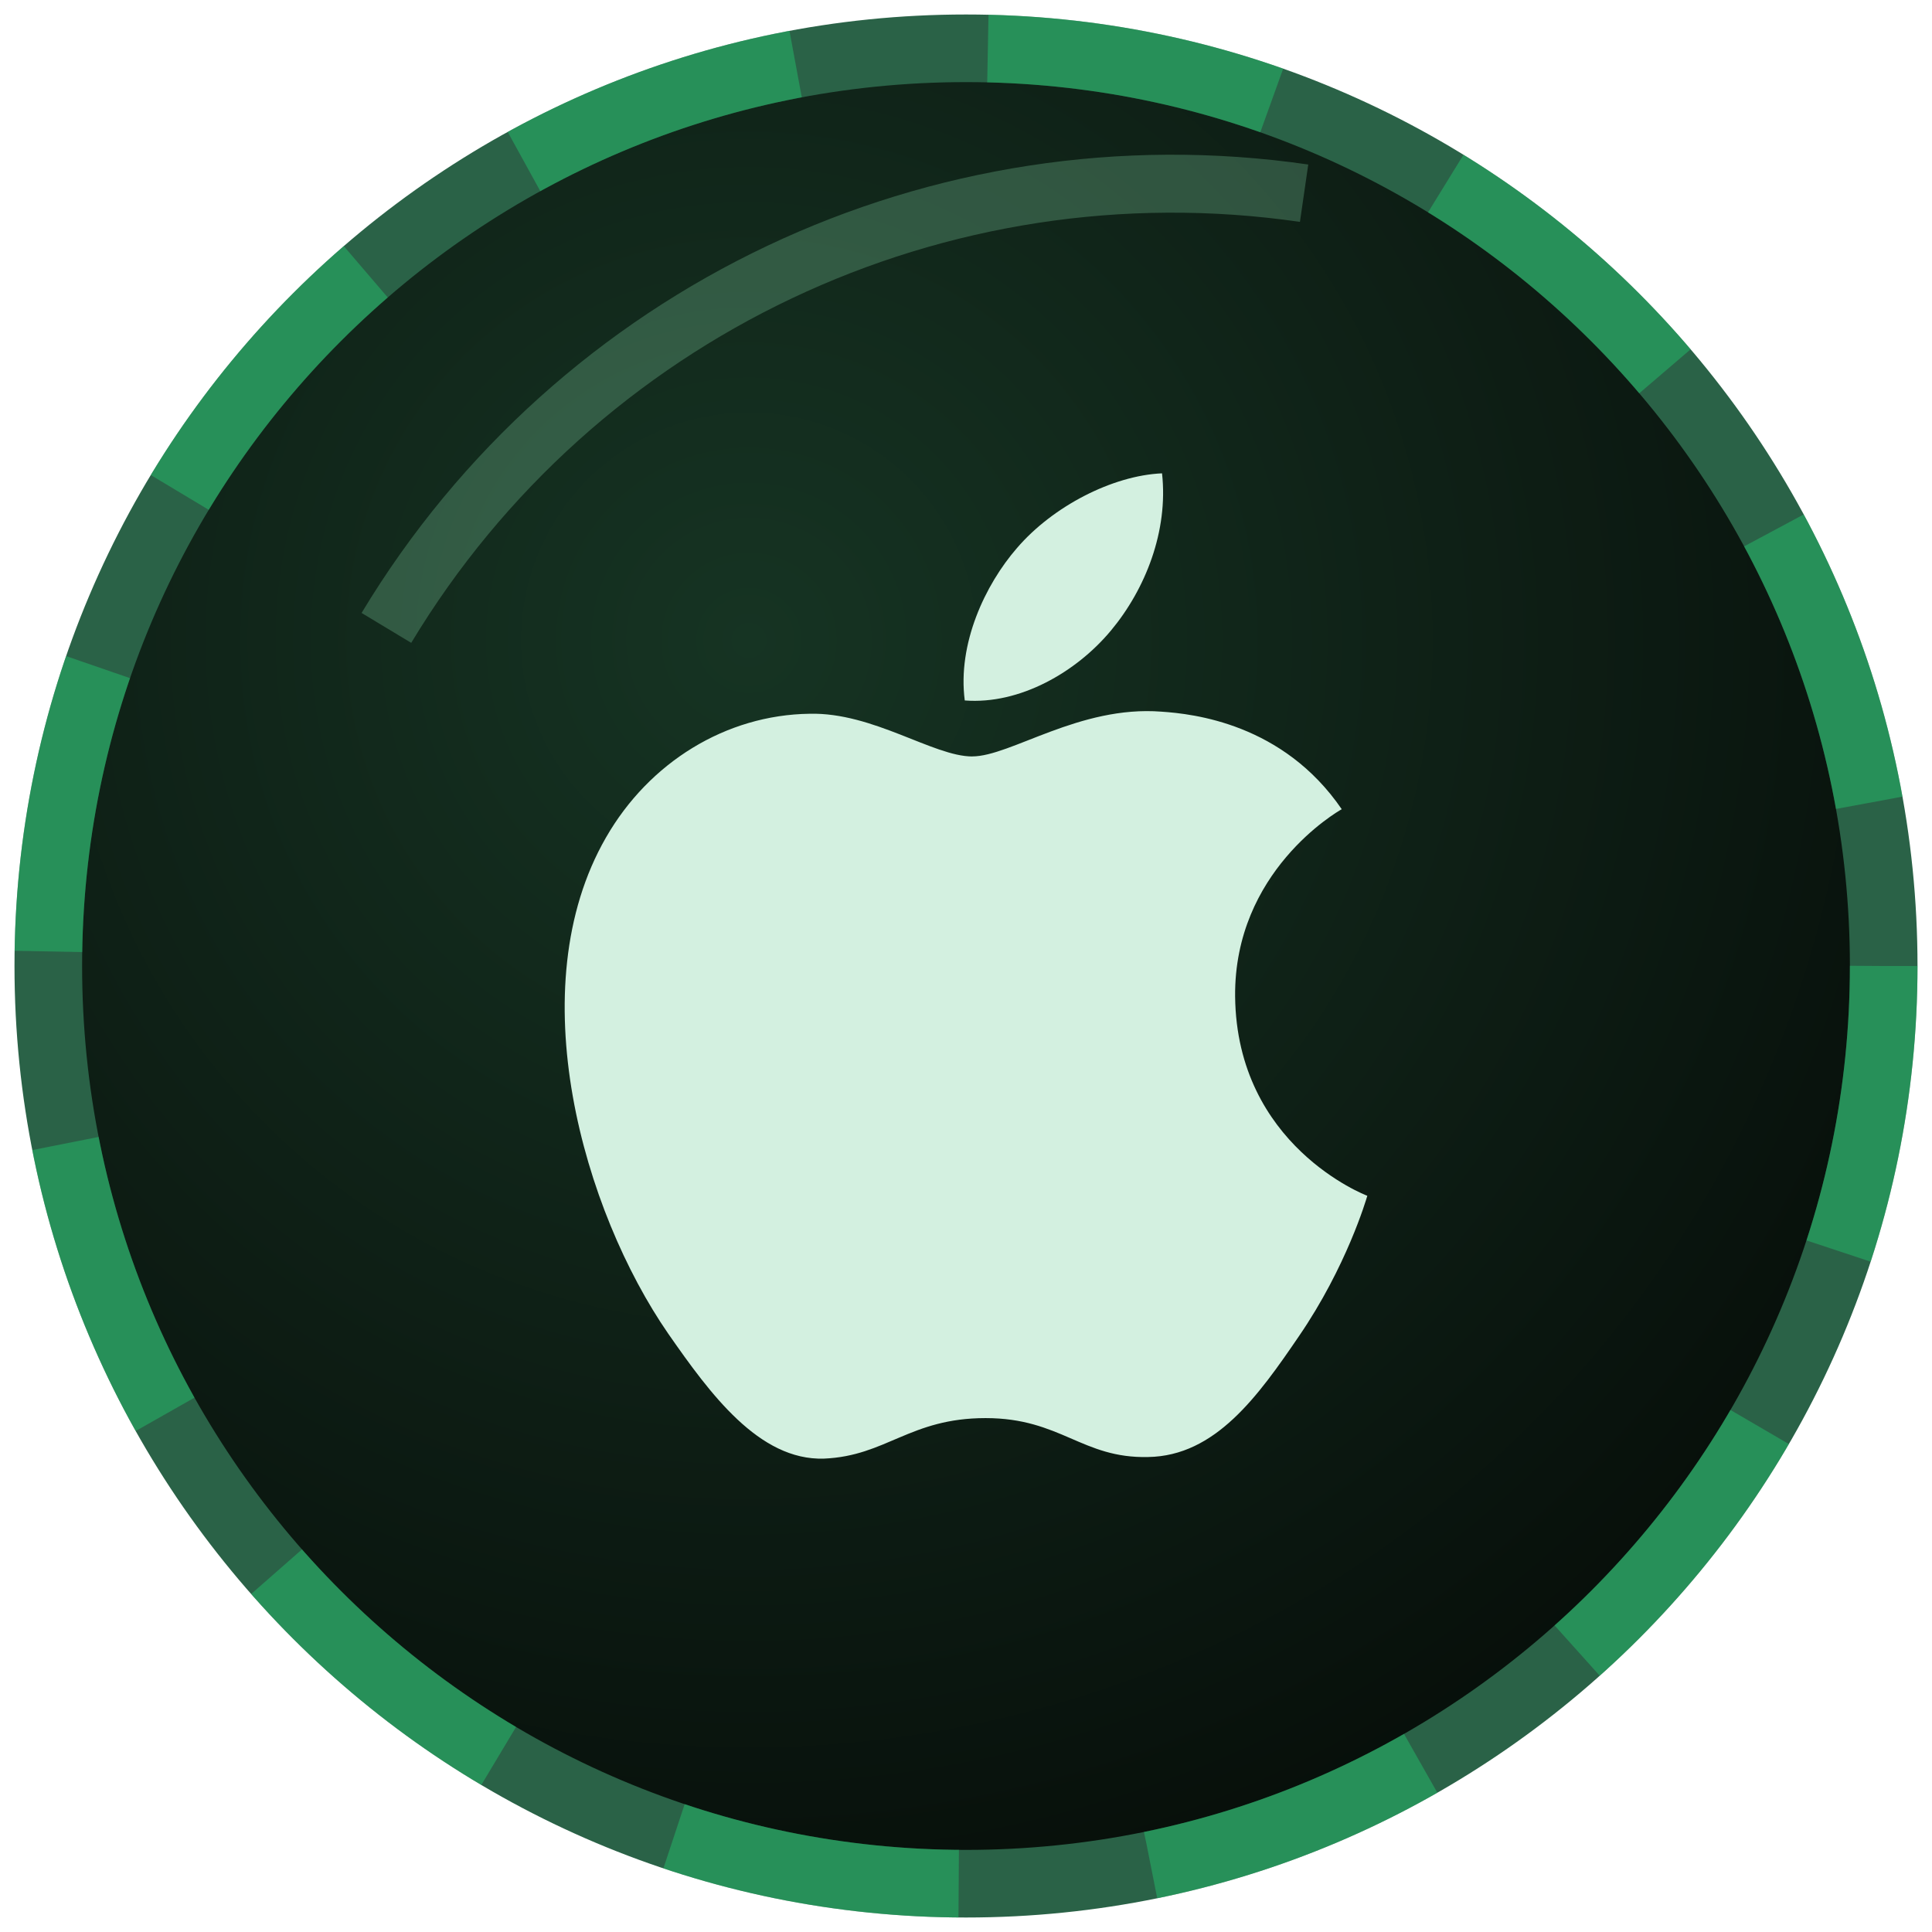
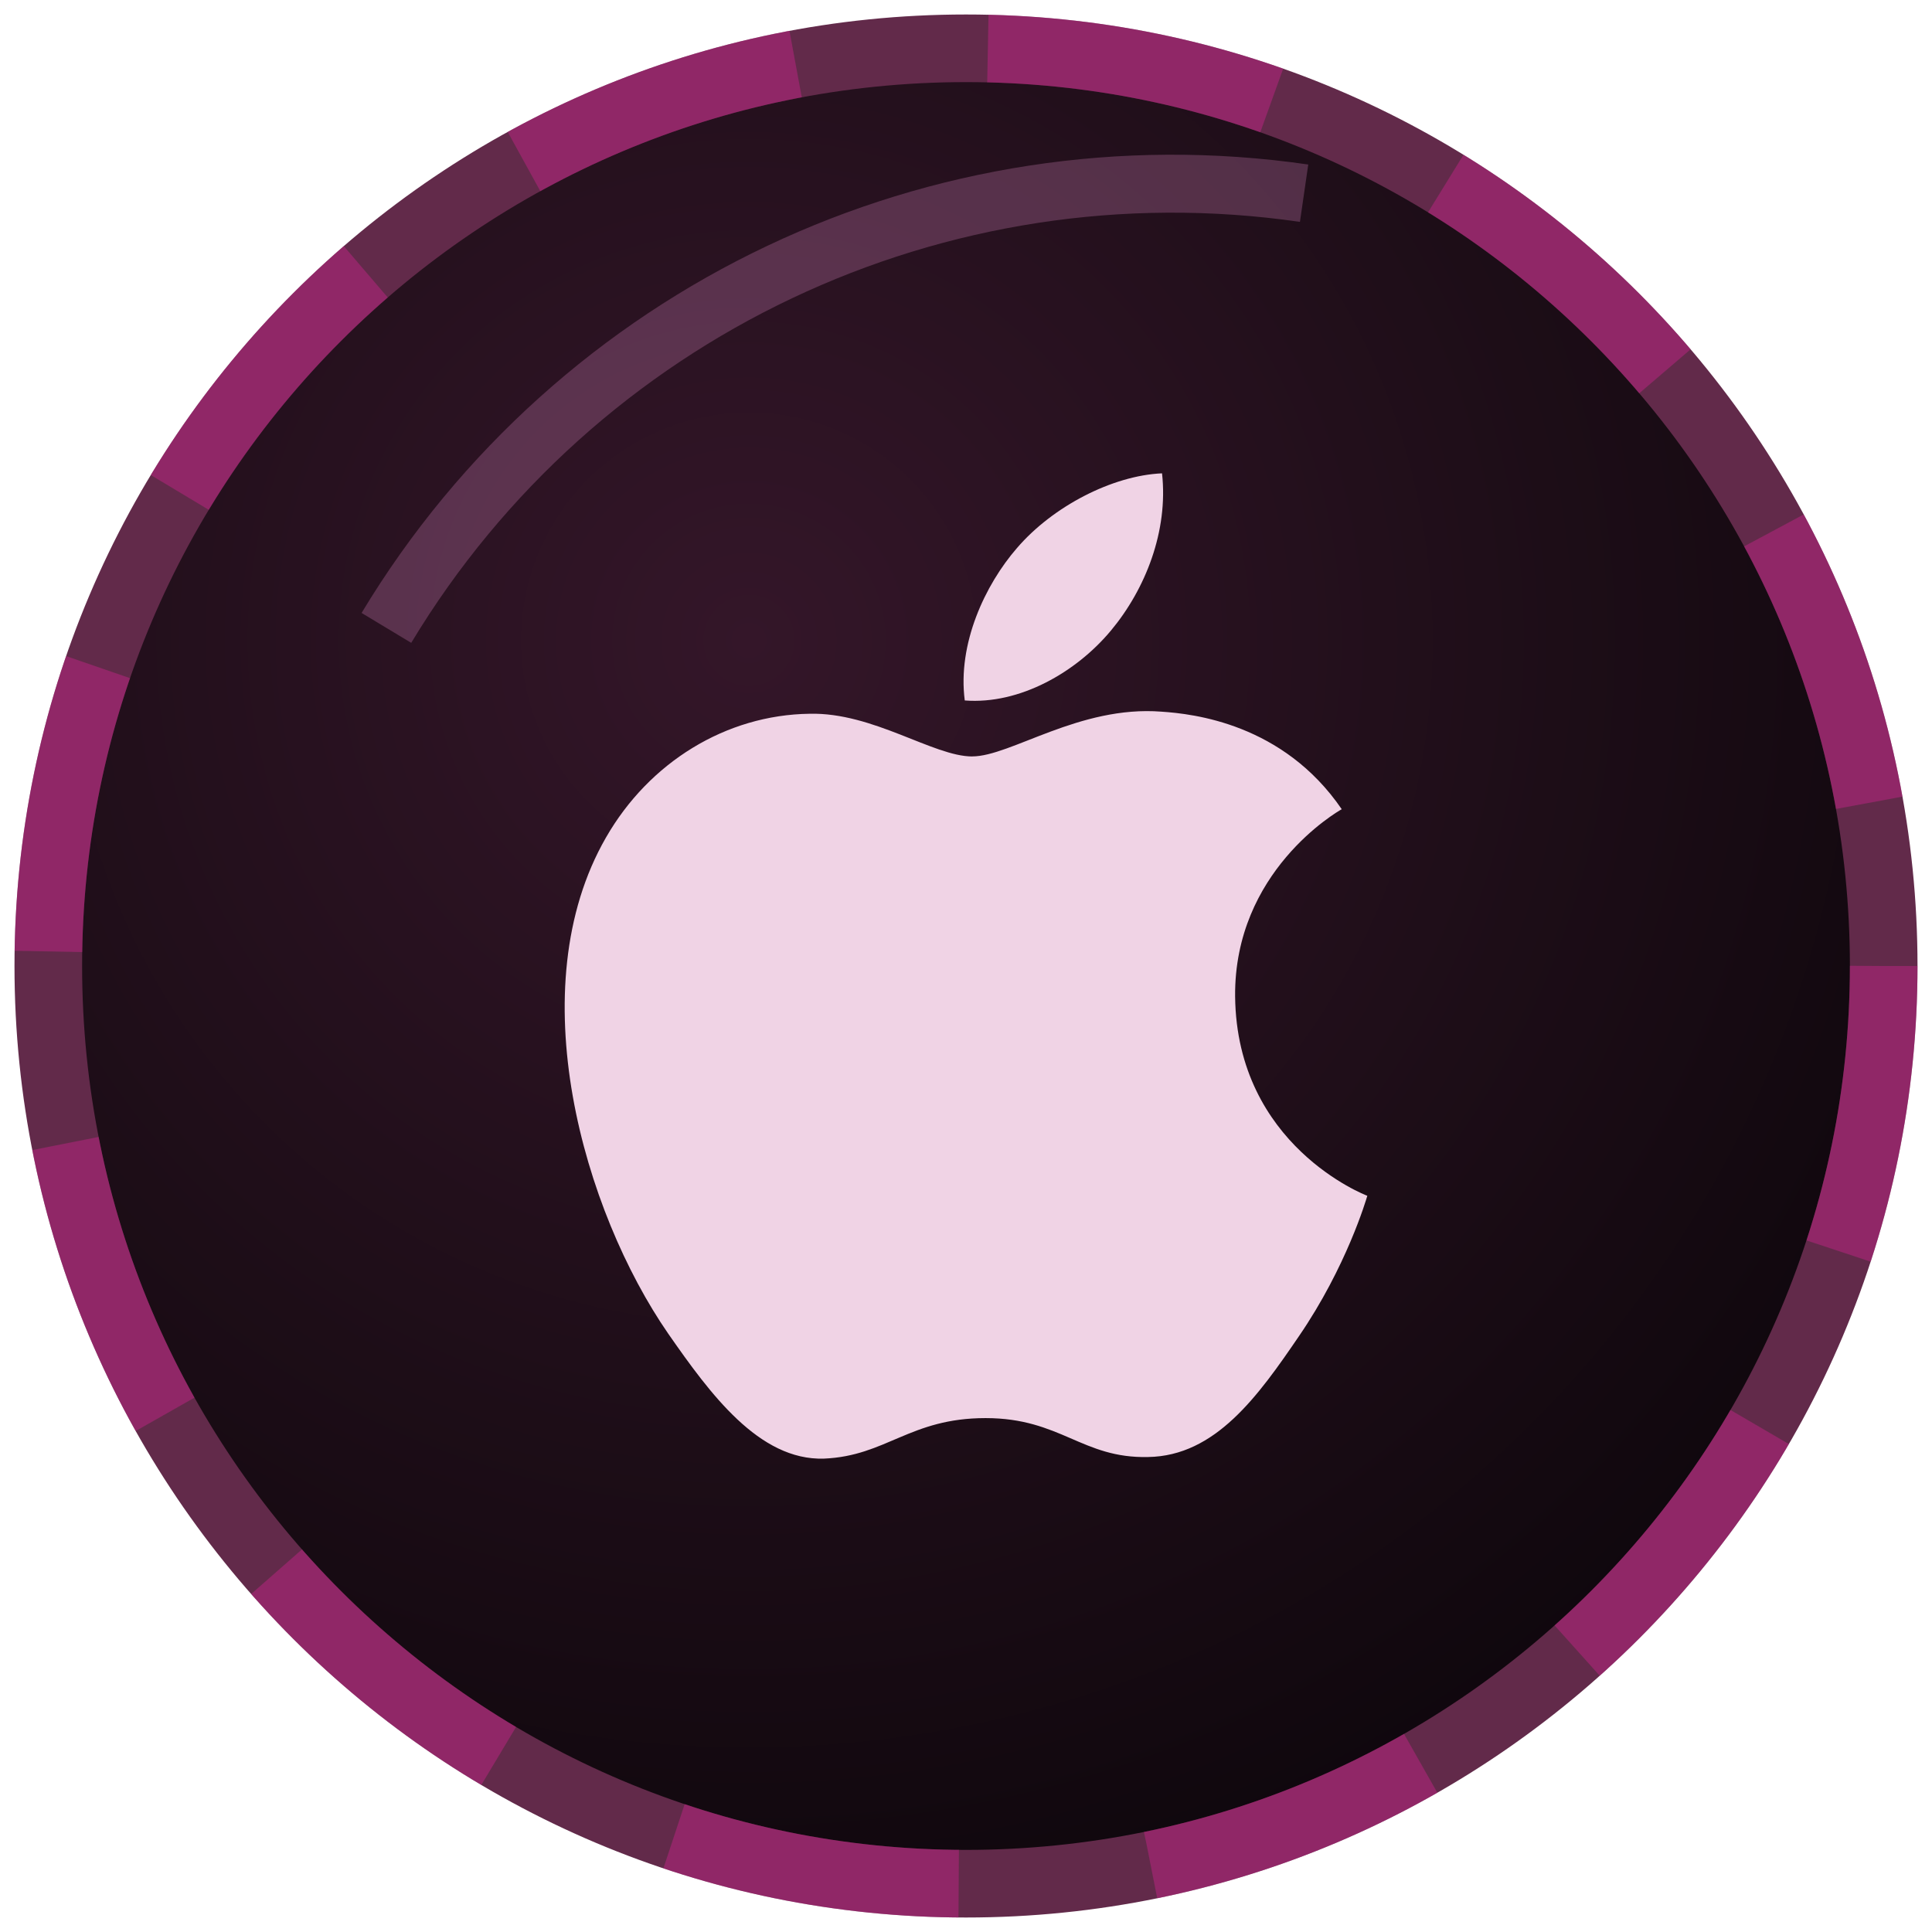
<svg xmlns="http://www.w3.org/2000/svg" viewBox="0 0 40 40" role="img" aria-label="AAPL">
  <defs>
    <radialGradient id="g" cx="38%" cy="32%" r="72%">
-       <stop offset="0%" stop-color="#163423" />
-       <stop offset="70%" stop-color="#0c1a12" />
-       <stop offset="100%" stop-color="#070f0a" />
+       <stop offset="0%" stop-color="#341629" />
+       <stop offset="70%" stop-color="#1a0c15" />
+       <stop offset="100%" stop-color="#0f070d" />
    </radialGradient>
  </defs>
-   <circle cx="20" cy="20" r="19" fill="url(#g)" stroke="#2a6247" stroke-width="1.4" />
-   <circle cx="20" cy="20" r="19" fill="none" stroke="#23c76f" stroke-width="1.4" stroke-dasharray="6 4" opacity="0.45" />
-   <path d="M8 13 A19 19 0 0 1 27 4" stroke="#86d8a8" stroke-width="1.2" fill="none" opacity="0.28" />
-   <g transform="translate(9.8 9.8) scale(0.85)" fill="#d3f0e0">
+   <circle cx="20" cy="20" r="19" fill="url(#g)" stroke="#622a4a" stroke-width="1.4" />
+   <circle cx="20" cy="20" r="19" fill="none" stroke="#c72389" stroke-width="1.4" stroke-dasharray="6 4" opacity="0.45" />
+   <path d="M8 13 A19 19 0 0 1 27 4" stroke="#d886bd" stroke-width="1.2" fill="none" opacity="0.28" />
+   <g transform="translate(9.8 9.8) scale(0.85)" fill="#f0d3e5">
    <path d="M12.152 6.896c-.948 0-2.415-1.078-3.96-1.04-2.04.027-3.91 1.183-4.961 3.014-2.117 3.675-.546 9.103 1.519 12.09 1.013 1.454 2.208 3.09 3.792 3.039 1.52-.065 2.09-.987 3.935-.987 1.831 0 2.35.987 3.96.948 1.637-.026 2.676-1.48 3.676-2.948 1.156-1.688 1.636-3.325 1.662-3.415-.039-.013-3.182-1.221-3.22-4.857-.026-3.04 2.48-4.494 2.597-4.559-1.429-2.09-3.623-2.324-4.39-2.376-2-.156-3.675 1.09-4.61 1.09zM15.53 3.83c.843-1.012 1.4-2.427 1.245-3.83-1.207.052-2.662.805-3.532 1.818-.78.896-1.454 2.338-1.273 3.714 1.338.104 2.715-.688 3.559-1.701" />
  </g>
</svg>
